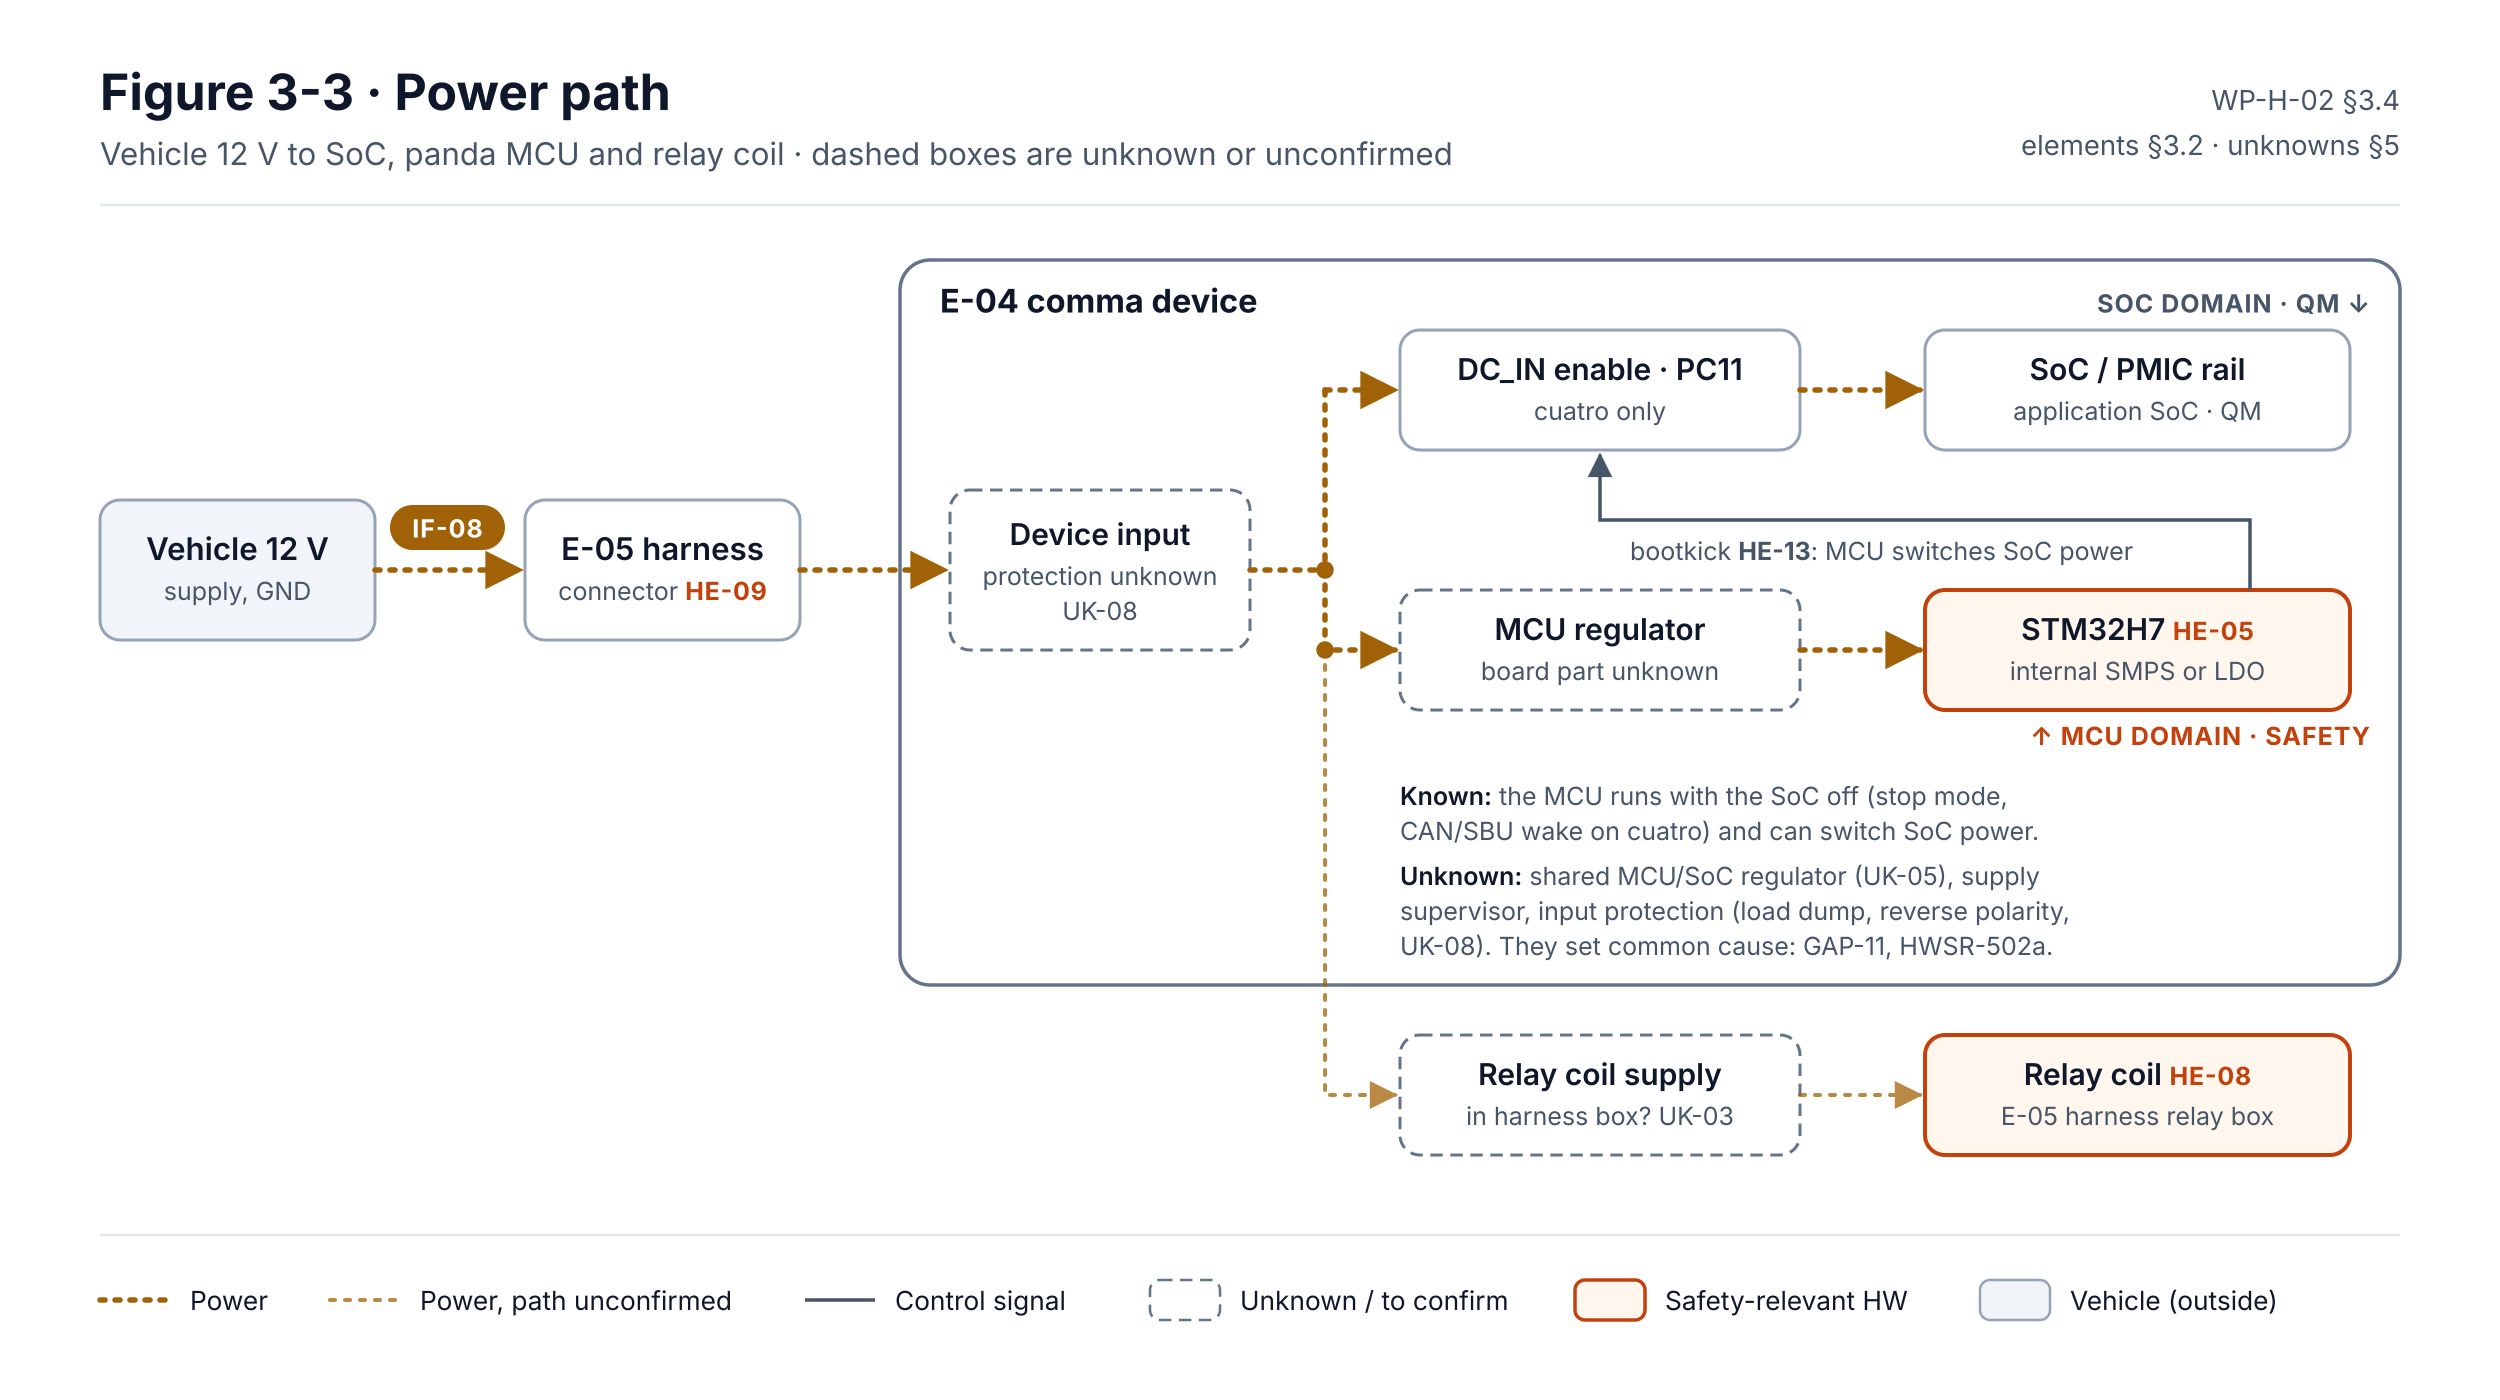
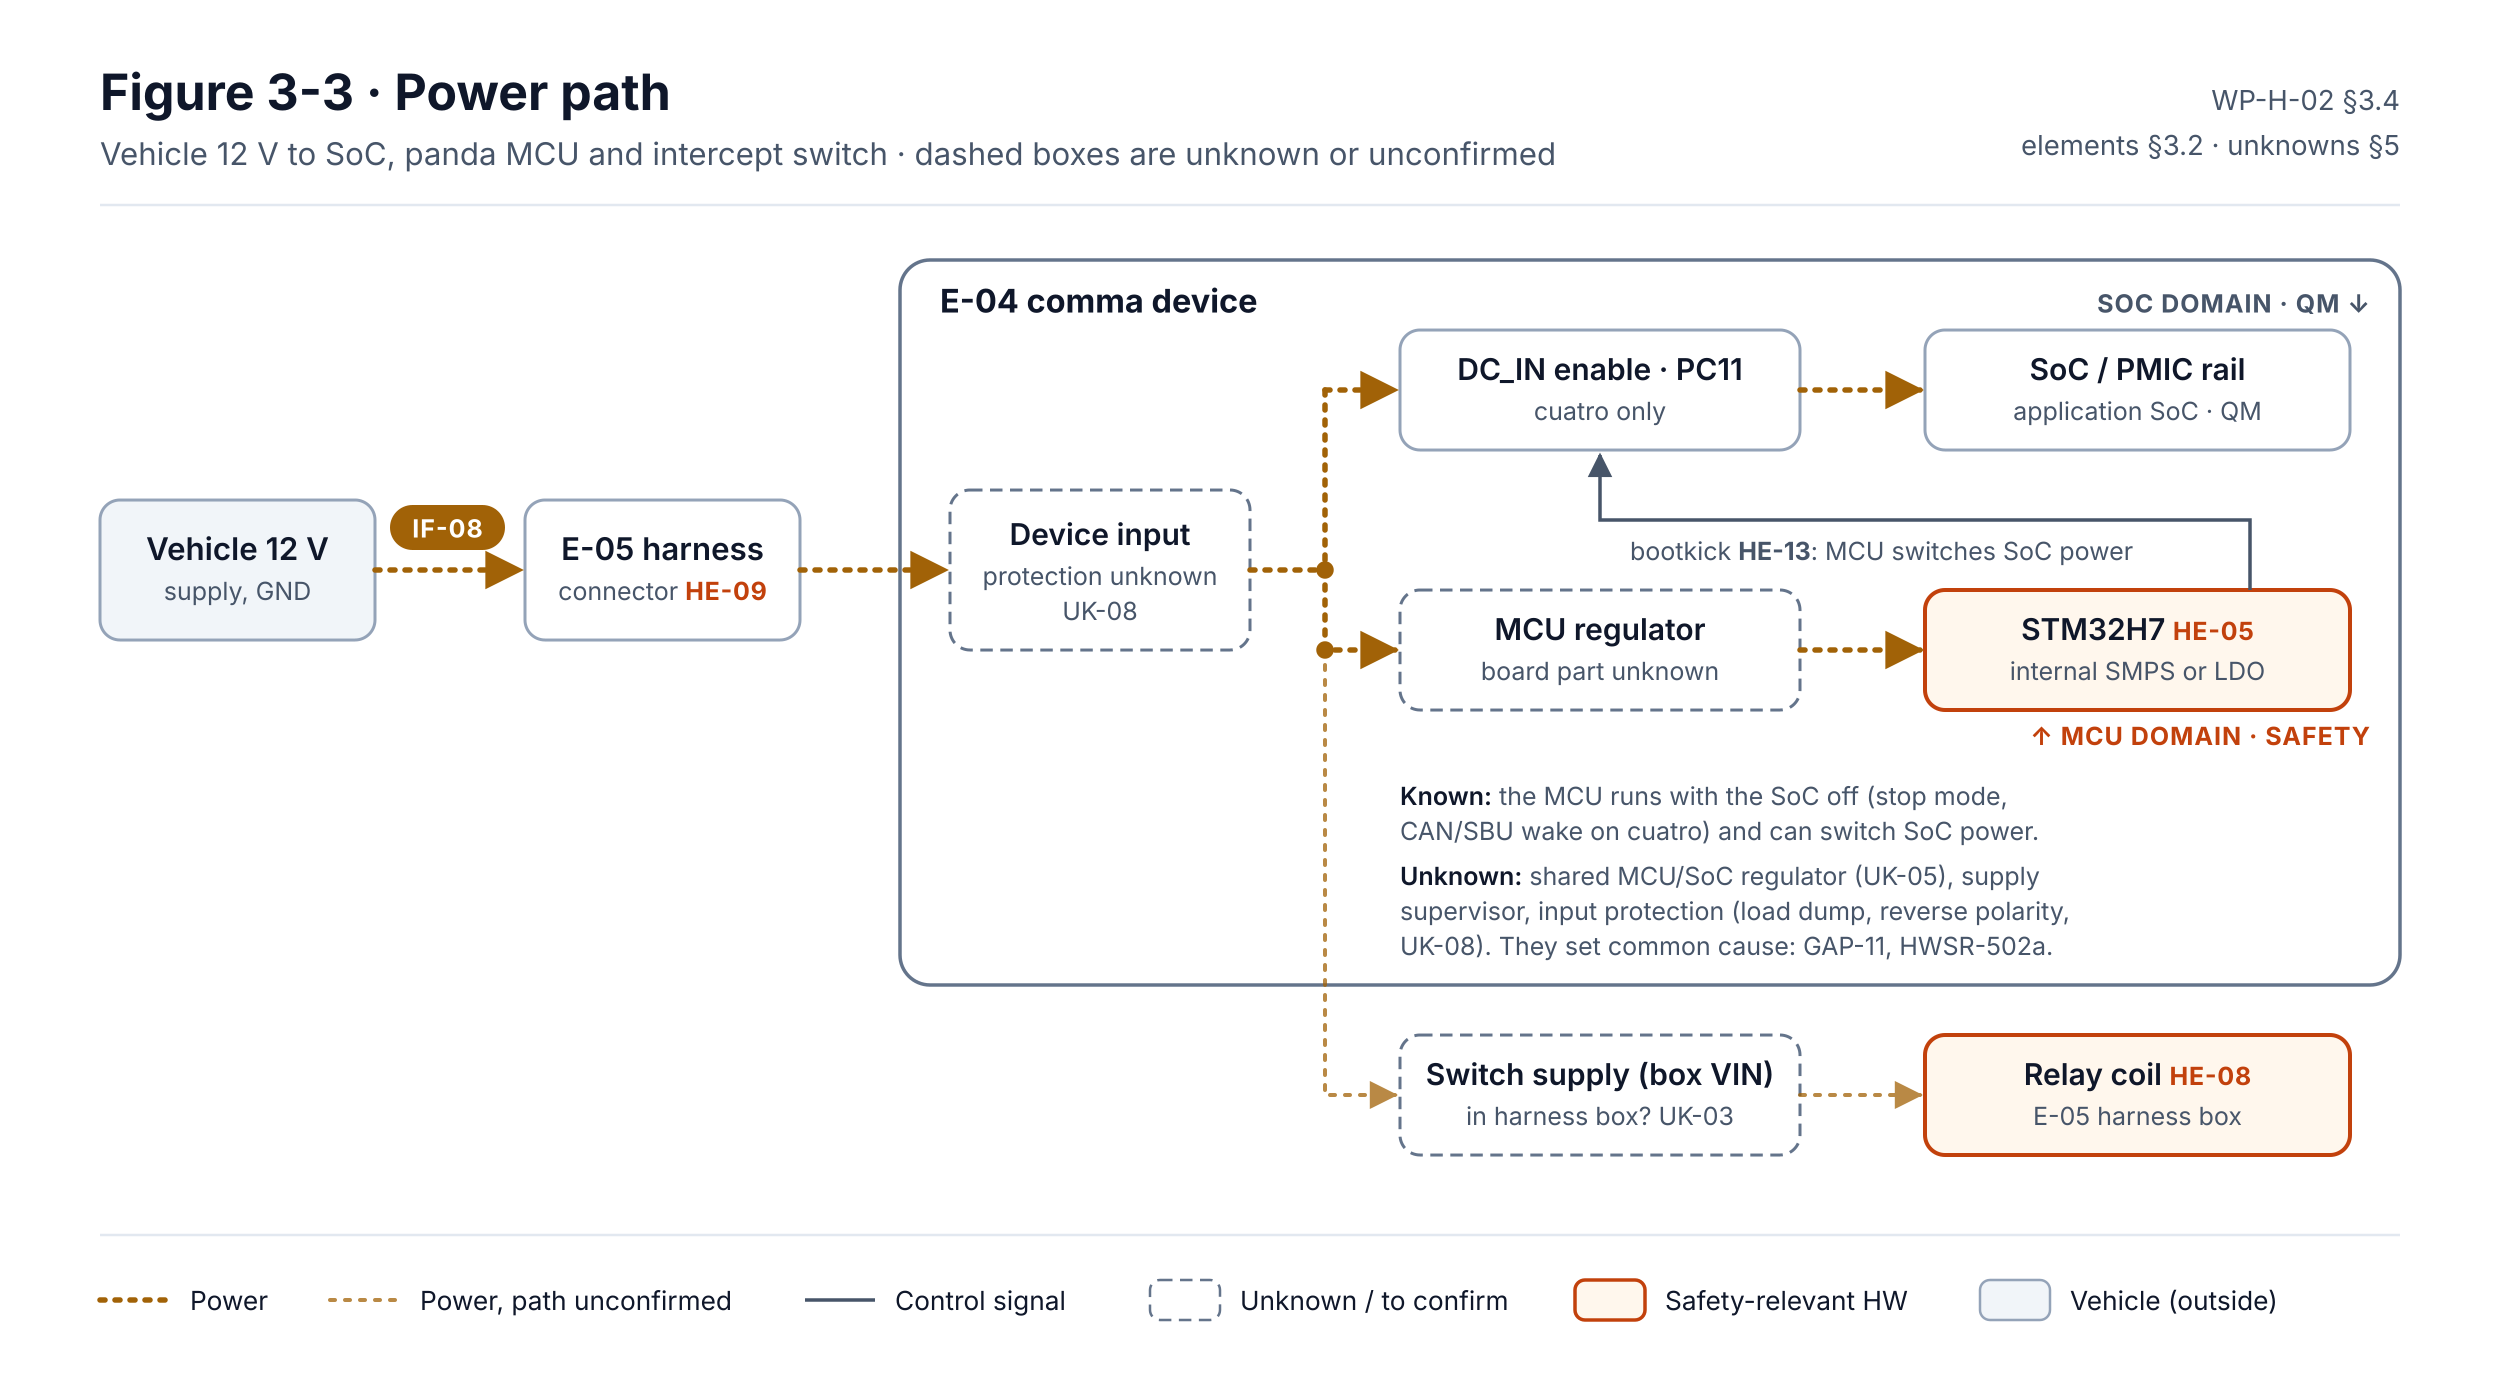
<svg xmlns="http://www.w3.org/2000/svg" width="1000" height="560" viewBox="0 0 1000 560" font-family="Inter, 'Segoe UI', Helvetica, Arial, sans-serif" role="img" aria-labelledby="t d">
  <defs>
    <marker id="aR" viewBox="0 0 10 10" refX="9" refY="5" markerWidth="7" markerHeight="7" orient="auto-start-reverse">
      <path d="M0 0L10 5L0 10z" fill="#C2410C" />
    </marker>
    <marker id="aG" viewBox="0 0 10 10" refX="9" refY="5" markerWidth="7" markerHeight="7" orient="auto-start-reverse">
      <path d="M0 0L10 5L0 10z" fill="#475569" />
    </marker>
    <marker id="aY" viewBox="0 0 10 10" refX="9" refY="5" markerWidth="7" markerHeight="7" orient="auto-start-reverse">
      <path d="M0 0L10 5L0 10z" fill="#A16207" />
    </marker>
    <style>
      .t{fill:#0F172A}.m{fill:#475569}.s{font-size:11px}.xs{font-size:10px}.b{font-weight:700}.sb{font-weight:600}
      .box{fill:#FFFFFF;stroke:#94A3B8;stroke-width:1.2}
      .ext{fill:#F1F5F9;stroke:#94A3B8;stroke-width:1.2}
      .unk{fill:#FFFFFF;stroke:#64748B;stroke-width:1.2;stroke-dasharray:5 3}
      .he{fill:#C2410C;font-size:10px;font-weight:700;letter-spacing:.03em}
      .tag{font-size:10px;font-weight:700;letter-spacing:.04em}
      .pw{fill:none;stroke:#A16207;stroke-width:2.2;stroke-dasharray:2 4;stroke-linecap:round}
      .pwu{fill:none;stroke:#A16207;stroke-width:1.6;stroke-dasharray:2 4;stroke-linecap:round;opacity:.75}
    </style>
  </defs>
  <rect width="1000" height="560" fill="#FFFFFF" />
  <text x="40" y="44" class="t b" font-size="20">Figure 3-3 · Power path</text>
-   <text x="40" y="66" class="m" font-size="12.5">Vehicle 12 V to SoC, panda MCU and relay coil · dashed boxes are unknown or unconfirmed</text>
+   <text x="40" y="66" class="m" font-size="12.5">Vehicle 12 V to SoC, panda MCU and intercept switch · dashed boxes are unknown or unconfirmed</text>
  <text x="960" y="44" class="m s" text-anchor="end">WP-H-02 §3.4</text>
  <text x="960" y="62" class="m s" text-anchor="end">elements §3.2 · unknowns §5</text>
  <line x1="40" y1="82" x2="960" y2="82" stroke="#E2E8F0" />
  <rect x="40" y="200" width="110" height="56" rx="8" class="ext" />
  <text x="95" y="224" class="t sb" font-size="12.5" text-anchor="middle">Vehicle 12 V</text>
  <text x="95" y="240" class="m xs" text-anchor="middle">supply, GND</text>
  <rect x="210" y="200" width="110" height="56" rx="8" class="box" />
  <text x="265" y="224" class="t sb" font-size="12.5" text-anchor="middle">E-05 harness</text>
  <text x="265" y="240" class="m xs" text-anchor="middle">connector <tspan class="he">HE-09</tspan>
  </text>
  <rect x="360" y="104" width="600" height="290" rx="12" fill="#FFFFFF" stroke="#64748B" stroke-width="1.4" />
  <text x="376" y="125" class="t b" font-size="13">E-04 comma device</text>
  <rect x="380" y="196" width="120" height="64" rx="8" class="unk" />
  <text x="440" y="218" class="t sb" font-size="12" text-anchor="middle">Device input</text>
  <text x="440" y="234" class="m xs" text-anchor="middle">protection unknown</text>
  <text x="440" y="248" class="m xs" text-anchor="middle">UK-08</text>
  <rect x="560" y="132" width="160" height="48" rx="8" class="box" />
  <text x="640" y="152" class="t sb" font-size="12" text-anchor="middle">DC_IN enable · PC11</text>
  <text x="640" y="168" class="m xs" text-anchor="middle">cuatro only</text>
  <rect x="770" y="132" width="170" height="48" rx="8" class="box" />
  <text x="855" y="152" class="t sb" font-size="12" text-anchor="middle">SoC / PMIC rail</text>
  <text x="855" y="168" class="m xs" text-anchor="middle">application SoC · QM</text>
  <rect x="560" y="236" width="160" height="48" rx="8" class="unk" />
  <text x="640" y="256" class="t sb" font-size="12" text-anchor="middle">MCU regulator</text>
  <text x="640" y="272" class="m xs" text-anchor="middle">board part unknown</text>
  <rect x="770" y="236" width="170" height="48" rx="8" fill="#FFF7ED" stroke="#C2410C" stroke-width="1.6" />
  <text x="855" y="256" class="t sb" font-size="12" text-anchor="middle">STM32H7 <tspan class="he">HE-05</tspan>
  </text>
  <text x="855" y="272" class="m xs" text-anchor="middle">internal SMPS or LDO</text>
  <text x="560" y="322" class="m xs">
    <tspan class="t sb">Known:</tspan> the MCU runs with the SoC off (stop mode,</text>
  <text x="560" y="336" class="m xs">CAN/SBU wake on cuatro) and can switch SoC power.</text>
  <text x="560" y="354" class="m xs">
    <tspan class="t sb">Unknown:</tspan> shared MCU/SoC regulator (UK-05), supply</text>
  <text x="560" y="368" class="m xs">supervisor, input protection (load dump, reverse polarity,</text>
  <text x="560" y="382" class="m xs">UK-08). They set common cause: GAP-11, HWSR-502a.</text>
  <rect x="560" y="414" width="160" height="48" rx="8" class="unk" />
-   <text x="640" y="434" class="t sb" font-size="12" text-anchor="middle">Relay coil supply</text>
+   <text x="640" y="434" class="t sb" font-size="12" text-anchor="middle">Switch supply (box VIN)</text>
  <text x="640" y="450" class="m xs" text-anchor="middle">in harness box? UK-03</text>
  <rect x="770" y="414" width="170" height="48" rx="8" fill="#FFF7ED" stroke="#C2410C" stroke-width="1.6" />
  <text x="855" y="434" class="t sb" font-size="12" text-anchor="middle">Relay coil <tspan class="he">HE-08</tspan>
  </text>
-   <text x="855" y="450" class="m xs" text-anchor="middle">E-05 harness relay box</text>
+   <text x="855" y="450" class="m xs" text-anchor="middle">E-05 harness box</text>
  <path d="M150 228 H208" class="pw" marker-end="url(#aY)" />
  <path d="M320 228 H378" class="pw" marker-end="url(#aY)" />
  <path d="M500 228 H530" class="pw" />
  <path d="M530 156 V228" class="pw" />
  <path d="M530 156 H558" class="pw" marker-end="url(#aY)" />
  <path d="M530 228 V260 H558" class="pw" marker-end="url(#aY)" />
  <path d="M530 260 V438 H558" class="pwu" marker-end="url(#aY)" />
  <path d="M720 156 H768" class="pw" marker-end="url(#aY)" />
  <path d="M720 260 H768" class="pw" marker-end="url(#aY)" />
  <path d="M720 438 H768" class="pwu" marker-end="url(#aY)" />
  <circle cx="530" cy="228" r="3.5" fill="#A16207" />
  <circle cx="530" cy="260" r="3.5" fill="#A16207" />
  <g class="tag">
    <rect x="156" y="202" width="46" height="18" rx="9" fill="#A16207" />
    <text x="179" y="215" fill="#fff" text-anchor="middle">IF-08</text>
  </g>
  <path d="M900 236 V208 H640 V182" fill="none" stroke="#475569" stroke-width="1.4" marker-end="url(#aG)" />
  <text x="652" y="224" class="m xs">bootkick <tspan font-weight="700">HE-13</tspan>: MCU switches SoC power</text>
  <text x="948" y="125" fill="#475569" font-size="10" font-weight="700" text-anchor="end" letter-spacing=".04em">SOC DOMAIN · QM ↓</text>
  <text x="948" y="298" fill="#C2410C" font-size="10" font-weight="700" text-anchor="end" letter-spacing=".04em">↑ MCU DOMAIN · SAFETY</text>
  <line x1="40" y1="494" x2="960" y2="494" stroke="#E2E8F0" />
  <g transform="translate(40,520)" font-size="10.5">
    <line x1="0" y1="0" x2="28" y2="0" stroke="#A16207" stroke-width="2.2" stroke-dasharray="2 4" stroke-linecap="round" />
    <text x="36" y="4" class="t">Power</text>
    <line x1="92" y1="0" x2="120" y2="0" stroke="#A16207" stroke-width="1.6" stroke-dasharray="2 4" stroke-linecap="round" opacity=".75" />
    <text x="128" y="4" class="t">Power, path unconfirmed</text>
    <line x1="282" y1="0" x2="310" y2="0" stroke="#475569" stroke-width="1.4" />
    <text x="318" y="4" class="t">Control signal</text>
    <rect x="420" y="-8" width="28" height="16" rx="4" fill="#FFFFFF" stroke="#64748B" stroke-dasharray="5 3" />
    <text x="456" y="4" class="t">Unknown / to confirm</text>
    <rect x="590" y="-8" width="28" height="16" rx="4" fill="#FFF7ED" stroke="#C2410C" stroke-width="1.4" />
    <text x="626" y="4" class="t">Safety-relevant HW</text>
    <rect x="752" y="-8" width="28" height="16" rx="4" fill="#F1F5F9" stroke="#94A3B8" />
    <text x="788" y="4" class="t">Vehicle (outside)</text>
  </g>
</svg>
